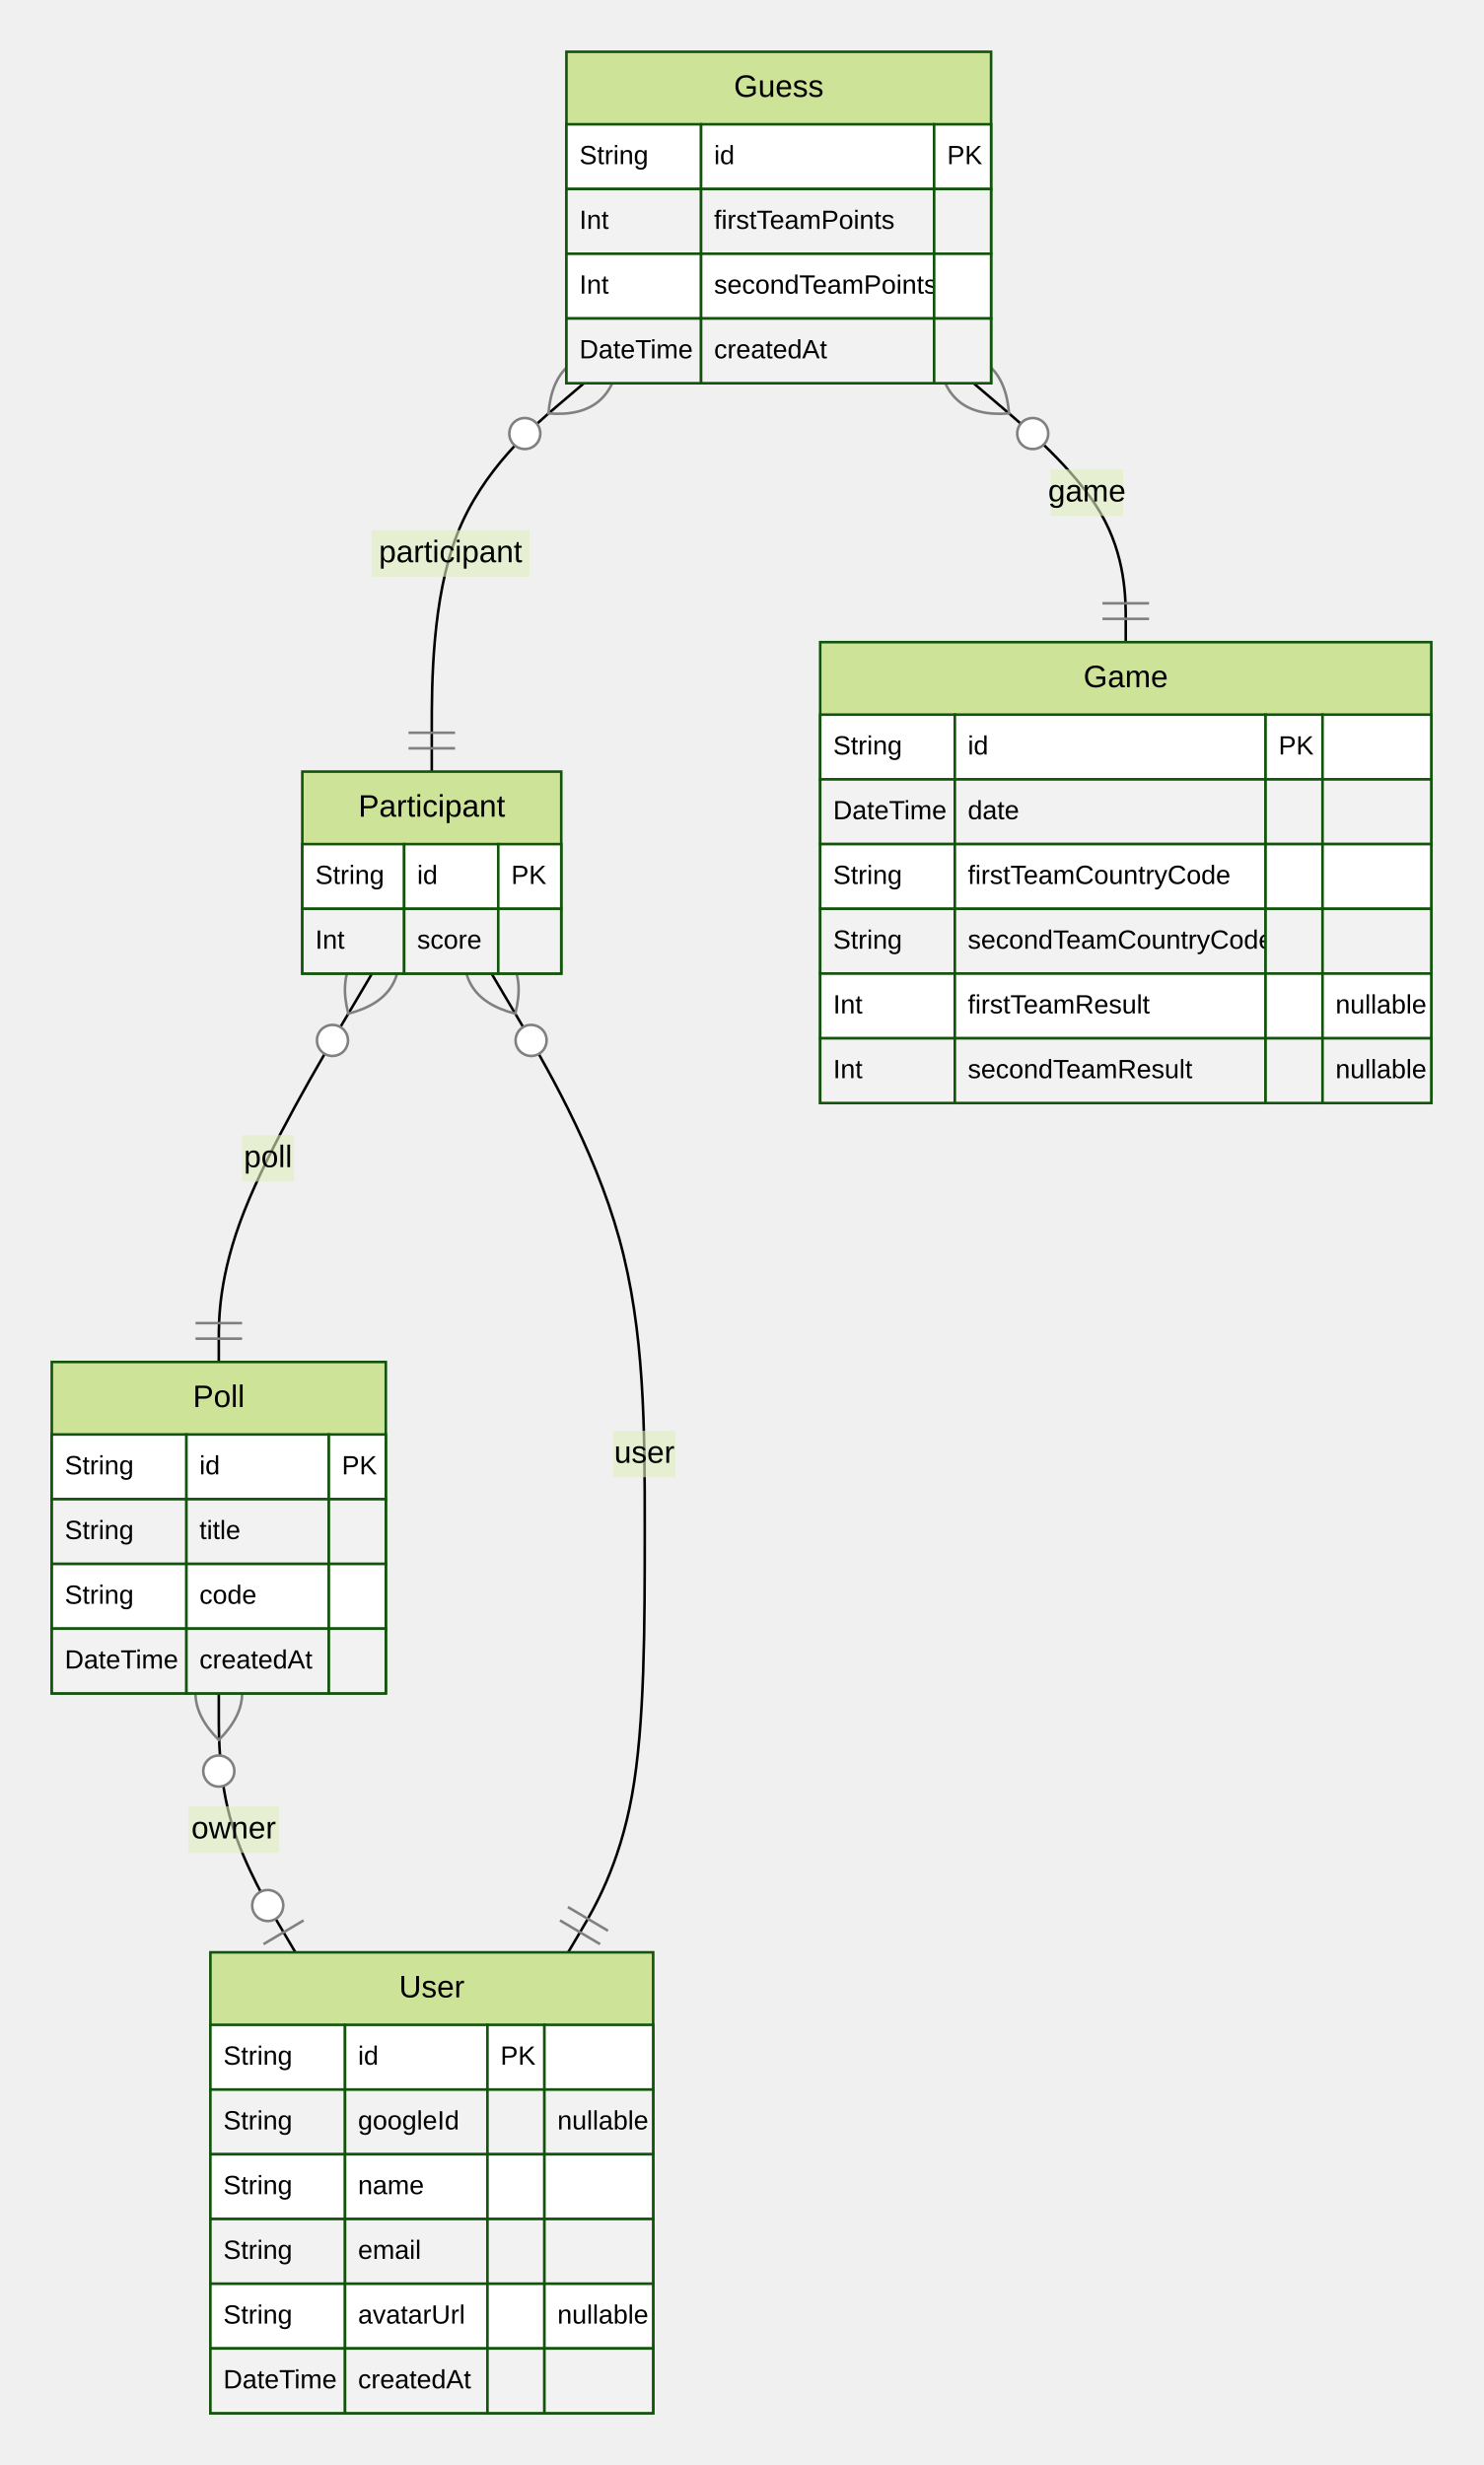
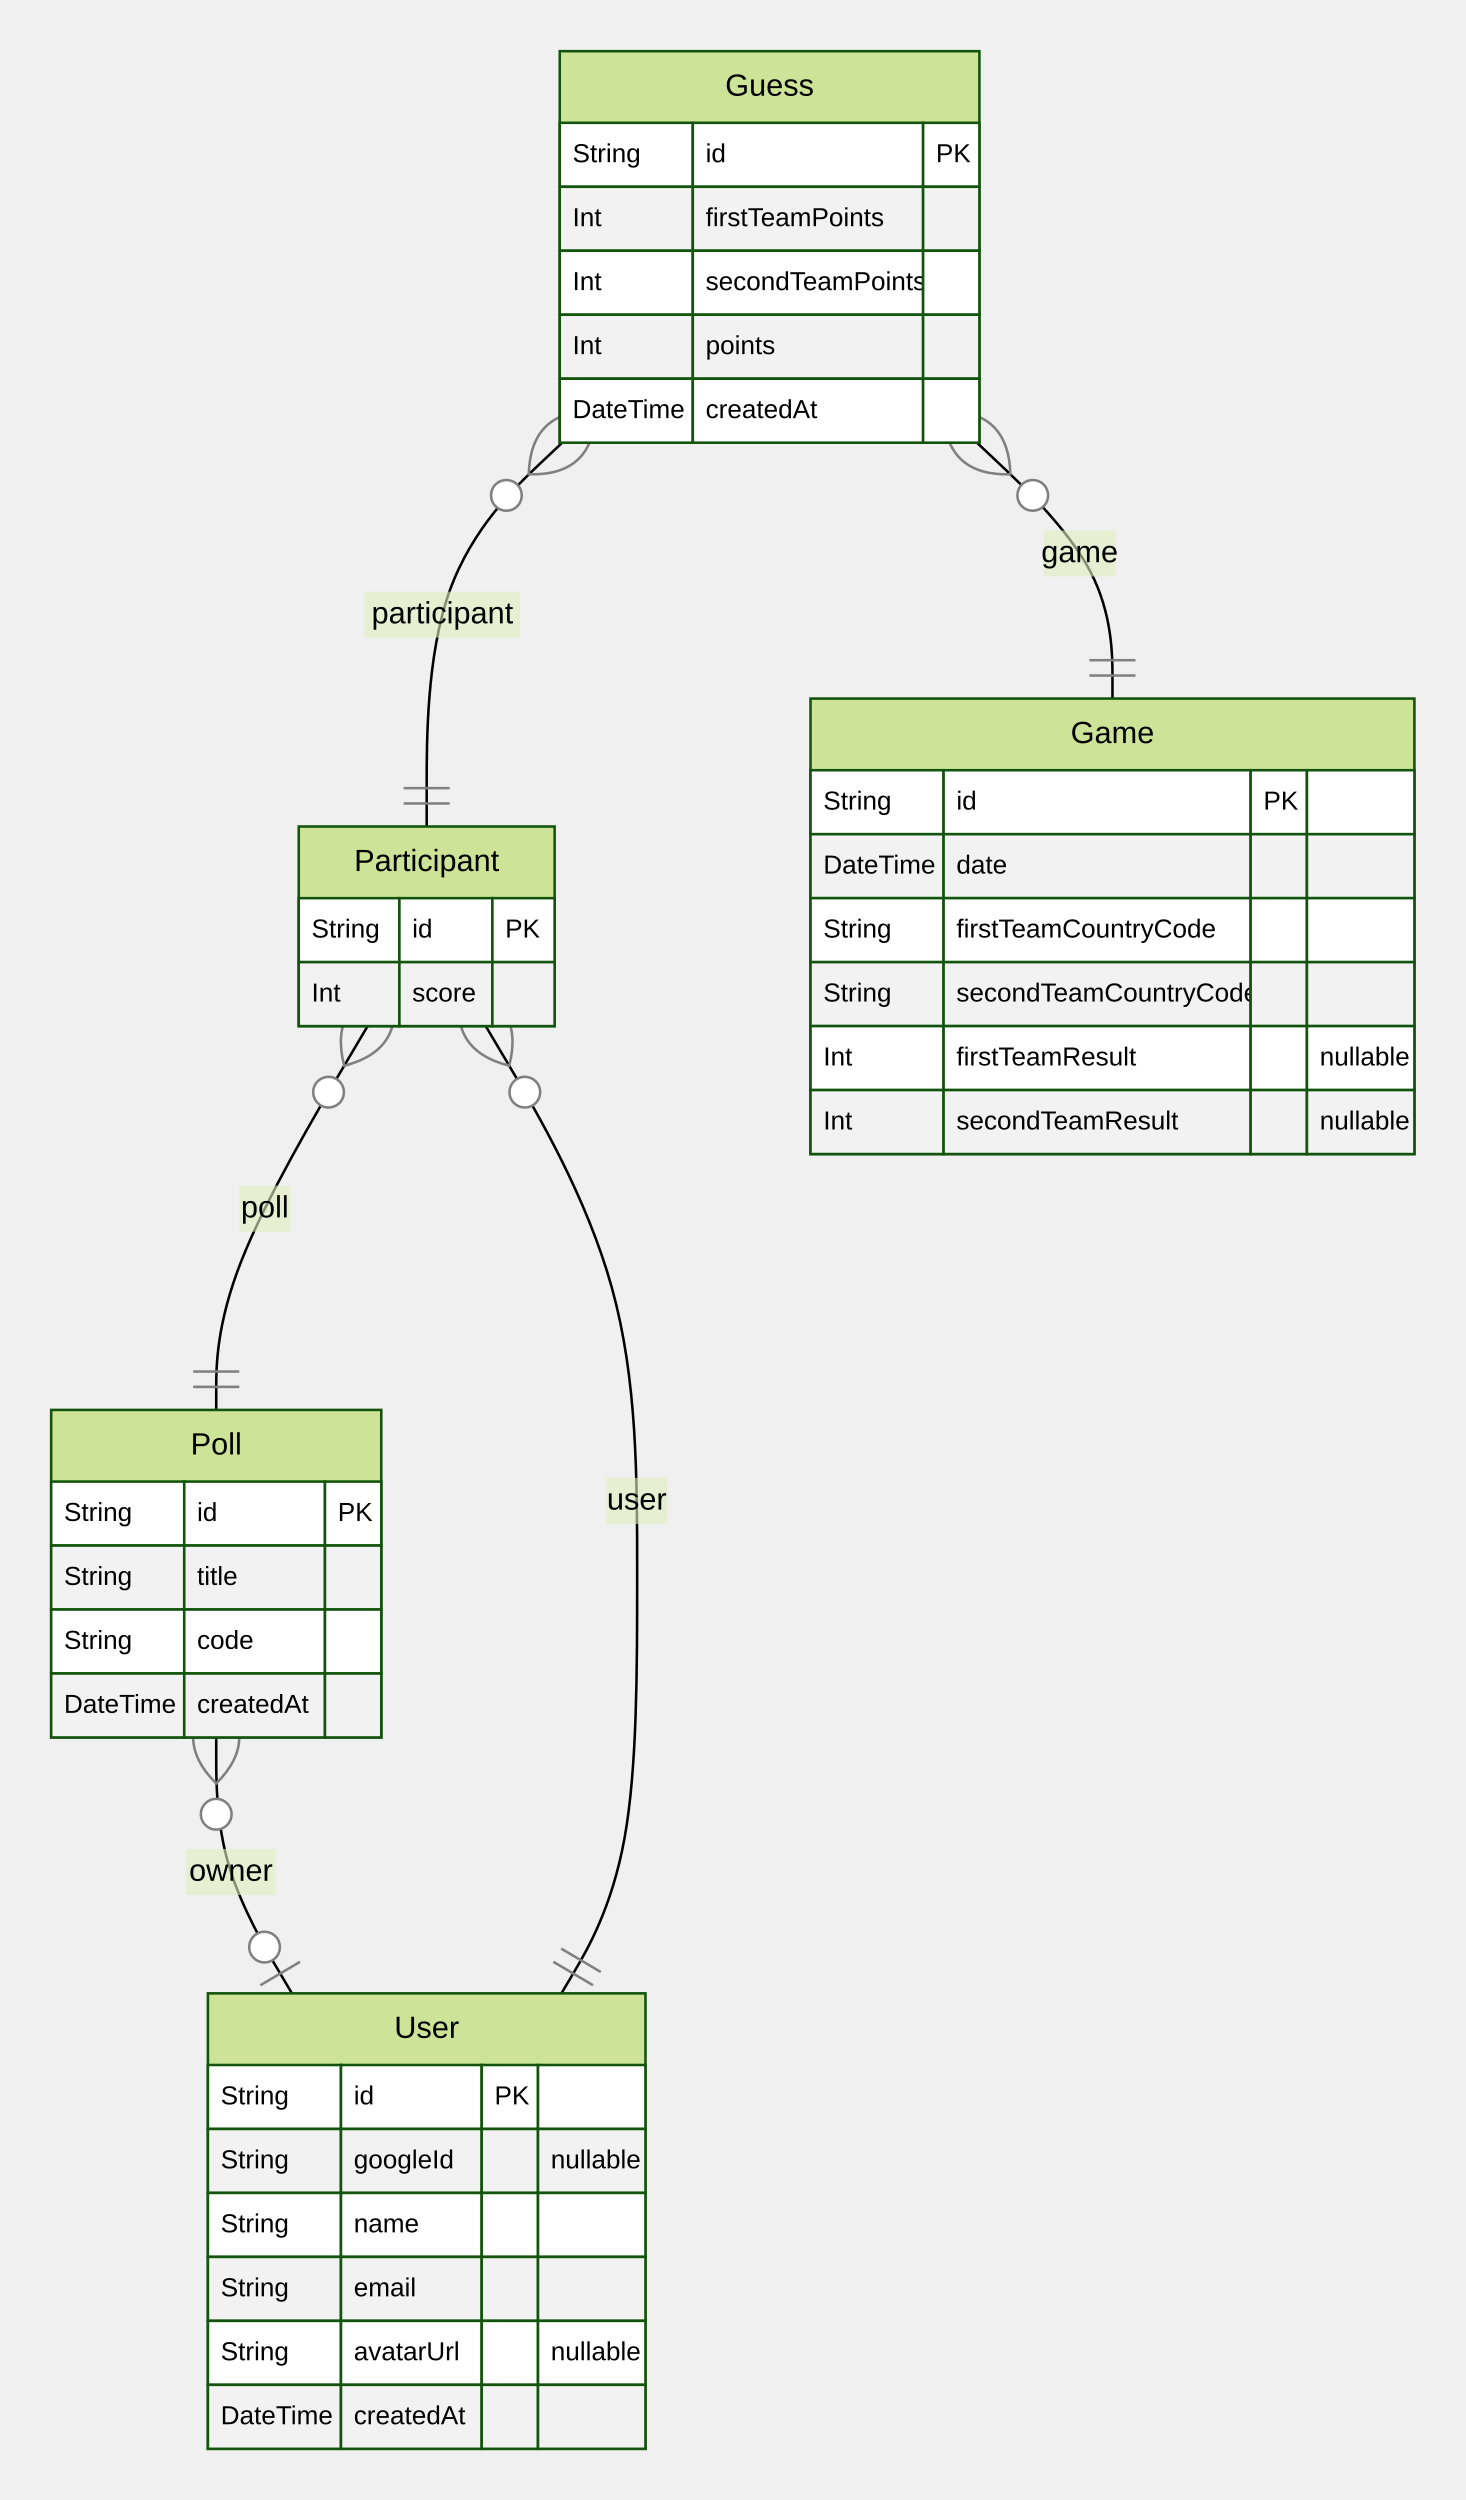
- <svg xmlns="http://www.w3.org/2000/svg" aria-labelledby="chart-title-mermaid-0 chart-desc-mermaid-0" role="img" viewBox="0 0 572.75 952" style="max-width: 572.75px; background-color: white;" width="100%" id="mermaid-0">
+ <svg xmlns="http://www.w3.org/2000/svg" aria-labelledby="chart-title-mermaid-0 chart-desc-mermaid-0" role="img" viewBox="0 0 572.75 977" style="max-width: 572.75px; background-color: white;" width="100%" id="mermaid-0">
  <style>#mermaid-0 {font-family:"trebuchet ms",verdana,arial,sans-serif;font-size:16px;fill:#000000;}#mermaid-0 .error-icon{fill:#552222;}#mermaid-0 .error-text{fill:#552222;stroke:#552222;}#mermaid-0 .edge-thickness-normal{stroke-width:2px;}#mermaid-0 .edge-thickness-thick{stroke-width:3.5px;}#mermaid-0 .edge-pattern-solid{stroke-dasharray:0;}#mermaid-0 .edge-pattern-dashed{stroke-dasharray:3;}#mermaid-0 .edge-pattern-dotted{stroke-dasharray:2;}#mermaid-0 .marker{fill:#000000;stroke:#000000;}#mermaid-0 .marker.cross{stroke:#000000;}#mermaid-0 svg{font-family:"trebuchet ms",verdana,arial,sans-serif;font-size:16px;}#mermaid-0 .entityBox{fill:#cde498;stroke:#13540c;}#mermaid-0 .attributeBoxOdd{fill:#ffffff;stroke:#13540c;}#mermaid-0 .attributeBoxEven{fill:#f2f2f2;stroke:#13540c;}#mermaid-0 .relationshipLabelBox{fill:hsl(78.158, 58.462%, 84.51%);opacity:0.7;background-color:hsl(78.158, 58.462%, 84.51%);}#mermaid-0 .relationshipLabelBox rect{opacity:0.5;}#mermaid-0 .relationshipLine{stroke:#000000;}#mermaid-0 :root{--mermaid-font-family:"trebuchet ms",verdana,arial,sans-serif;}</style>
  <g />
  <defs>
    <marker orient="auto" markerHeight="18" markerWidth="18" refY="9" refX="0" id="ONLY_ONE_START">
      <path d="M9,0 L9,18 M15,0 L15,18" fill="none" stroke="gray" />
    </marker>
  </defs>
  <defs>
    <marker orient="auto" markerHeight="18" markerWidth="18" refY="9" refX="18" id="ONLY_ONE_END">
      <path d="M3,0 L3,18 M9,0 L9,18" fill="none" stroke="gray" />
    </marker>
  </defs>
  <defs>
    <marker orient="auto" markerHeight="18" markerWidth="30" refY="9" refX="0" id="ZERO_OR_ONE_START">
      <circle r="6" cy="9" cx="21" fill="white" stroke="gray" />
      <path d="M9,0 L9,18" fill="none" stroke="gray" />
    </marker>
  </defs>
  <defs>
    <marker orient="auto" markerHeight="18" markerWidth="30" refY="9" refX="30" id="ZERO_OR_ONE_END">
      <circle r="6" cy="9" cx="9" fill="white" stroke="gray" />
      <path d="M21,0 L21,18" fill="none" stroke="gray" />
    </marker>
  </defs>
  <defs>
    <marker orient="auto" markerHeight="36" markerWidth="45" refY="18" refX="18" id="ONE_OR_MORE_START">
      <path d="M0,18 Q 18,0 36,18 Q 18,36 0,18 M42,9 L42,27" fill="none" stroke="gray" />
    </marker>
  </defs>
  <defs>
    <marker orient="auto" markerHeight="36" markerWidth="45" refY="18" refX="27" id="ONE_OR_MORE_END">
      <path d="M3,9 L3,27 M9,18 Q27,0 45,18 Q27,36 9,18" fill="none" stroke="gray" />
    </marker>
  </defs>
  <defs>
    <marker orient="auto" markerHeight="36" markerWidth="57" refY="18" refX="18" id="ZERO_OR_MORE_START">
      <circle r="6" cy="18" cx="48" fill="white" stroke="gray" />
      <path d="M0,18 Q18,0 36,18 Q18,36 0,18" fill="none" stroke="gray" />
    </marker>
  </defs>
  <defs>
    <marker orient="auto" markerHeight="36" markerWidth="57" refY="18" refX="39" id="ZERO_OR_MORE_END">
      <circle r="6" cy="18" cx="9" fill="white" stroke="gray" />
      <path d="M21,18 Q39,0 57,18 Q39,36 21,18" fill="none" stroke="gray" />
    </marker>
  </defs>
-   <path marker-start="url(#ZERO_OR_MORE_START)" marker-end="url(#ZERO_OR_ONE_END)" fill="none" stroke="gray" d="M84.5,654L84.5,662.333C84.5,670.667,84.5,687.333,89.431,704C94.362,720.667,104.224,737.333,109.155,745.667L114.086,754" class="er relationshipLine" />
-   <path marker-start="url(#ZERO_OR_MORE_START)" marker-end="url(#ONLY_ONE_END)" fill="none" stroke="gray" d="M189.827,376L199.689,392.667C209.552,409.333,229.276,442.667,239.138,478.333C249,514,249,552,249,590C249,628,249,666,244.069,693.333C239.138,720.667,229.276,737.333,224.345,745.667L219.414,754" class="er relationshipLine" />
-   <path marker-start="url(#ZERO_OR_MORE_START)" marker-end="url(#ONLY_ONE_END)" fill="none" stroke="gray" d="M143.673,376L133.811,392.667C123.948,409.333,104.224,442.667,94.362,467.667C84.5,492.667,84.5,509.333,84.5,517.667L84.5,526" class="er relationshipLine" />
-   <path marker-start="url(#ZERO_OR_MORE_START)" marker-end="url(#ONLY_ONE_END)" fill="none" stroke="gray" d="M225.522,148L215.727,156.333C205.931,164.667,186.341,181.333,176.545,206.333C166.75,231.333,166.75,264.667,166.75,281.333L166.75,298" class="er relationshipLine" />
-   <path marker-start="url(#ZERO_OR_MORE_START)" marker-end="url(#ONLY_ONE_END)" fill="none" stroke="gray" d="M375.978,148L385.773,156.333C395.569,164.667,415.159,181.333,424.955,198C434.75,214.667,434.75,231.333,434.75,239.667L434.75,248" class="er relationshipLine" />
-   <g transform="translate(20,526 )" id="Poll">
+   <path marker-start="url(#ZERO_OR_MORE_START)" marker-end="url(#ZERO_OR_ONE_END)" fill="none" stroke="gray" d="M84.5,679L84.5,687.333C84.5,695.667,84.5,712.333,89.431,729C94.362,745.667,104.224,762.333,109.155,770.667L114.086,779" class="er relationshipLine" />
+   <path marker-start="url(#ZERO_OR_MORE_START)" marker-end="url(#ONLY_ONE_END)" fill="none" stroke="gray" d="M189.827,401L199.689,417.667C209.552,434.333,229.276,467.667,239.138,503.333C249,539,249,577,249,615C249,653,249,691,244.069,718.333C239.138,745.667,229.276,762.333,224.345,770.667L219.414,779" class="er relationshipLine" />
+   <path marker-start="url(#ZERO_OR_MORE_START)" marker-end="url(#ONLY_ONE_END)" fill="none" stroke="gray" d="M143.673,401L133.811,417.667C123.948,434.333,104.224,467.667,94.362,492.667C84.5,517.667,84.5,534.333,84.5,542.667L84.5,551" class="er relationshipLine" />
+   <path marker-start="url(#ZERO_OR_MORE_START)" marker-end="url(#ONLY_ONE_END)" fill="none" stroke="gray" d="M219.714,173L210.887,181.333C202.06,189.667,184.405,206.333,175.577,231.333C166.75,256.333,166.75,289.667,166.75,306.333L166.75,323" class="er relationshipLine" />
+   <path marker-start="url(#ZERO_OR_MORE_START)" marker-end="url(#ONLY_ONE_END)" fill="none" stroke="gray" d="M381.786,173L390.613,181.333C399.44,189.667,417.095,206.333,425.923,223C434.75,239.667,434.75,256.333,434.75,264.667L434.75,273" class="er relationshipLine" />
+   <g transform="translate(20,551 )" id="Poll">
    <rect height="128" width="129" y="0" x="0" stroke="gray" fill-opacity="100%" fill="honeydew" class="er entityBox" />
    <text transform="translate(64.5,14)" style="font-family: &quot;trebuchet ms&quot;, verdana, arial, sans-serif;; font-size: 12px" text-anchor="middle" dominant-baseline="middle" y="0" x="0" id="entity-Poll" class="er entityLabel">Poll</text>
    <rect height="25" width="52" y="28" x="0" stroke="gray" fill-opacity="100%" fill="honeydew" class="er attributeBoxOdd" />
    <text transform="translate(5,40.5)" style="font-family: &quot;trebuchet ms&quot;, verdana, arial, sans-serif;; font-size: 10.2px" text-anchor="left" dominant-baseline="middle" y="0" x="0" id="entity-Poll-attr-1-type" class="er entityLabel">String</text>
    <rect height="25" width="55" y="28" x="52" stroke="gray" fill-opacity="100%" fill="honeydew" class="er attributeBoxOdd" />
    <text transform="translate(57,40.5)" style="font-family: &quot;trebuchet ms&quot;, verdana, arial, sans-serif;; font-size: 10.2px" text-anchor="left" dominant-baseline="middle" y="0" x="0" id="entity-Poll-attr-1-name" class="er entityLabel">id</text>
    <rect height="25" width="22" y="28" x="107" stroke="gray" fill-opacity="100%" fill="honeydew" class="er attributeBoxOdd" />
    <text transform="translate(112,40.5)" style="font-family: &quot;trebuchet ms&quot;, verdana, arial, sans-serif;; font-size: 10.2px" text-anchor="left" dominant-baseline="middle" y="0" x="0" id="entity-Poll-attr-1-key" class="er entityLabel">PK</text>
    <rect height="25" width="52" y="53" x="0" stroke="gray" fill-opacity="100%" fill="honeydew" class="er attributeBoxEven" />
    <text transform="translate(5,65.5)" style="font-family: &quot;trebuchet ms&quot;, verdana, arial, sans-serif;; font-size: 10.2px" text-anchor="left" dominant-baseline="middle" y="0" x="0" id="entity-Poll-attr-2-type" class="er entityLabel">String</text>
    <rect height="25" width="55" y="53" x="52" stroke="gray" fill-opacity="100%" fill="honeydew" class="er attributeBoxEven" />
    <text transform="translate(57,65.5)" style="font-family: &quot;trebuchet ms&quot;, verdana, arial, sans-serif;; font-size: 10.2px" text-anchor="left" dominant-baseline="middle" y="0" x="0" id="entity-Poll-attr-2-name" class="er entityLabel">title</text>
    <rect height="25" width="22" y="53" x="107" stroke="gray" fill-opacity="100%" fill="honeydew" class="er attributeBoxEven" />
    <text transform="translate(112,65.5)" style="font-family: &quot;trebuchet ms&quot;, verdana, arial, sans-serif;; font-size: 10.2px" text-anchor="left" dominant-baseline="middle" y="0" x="0" id="entity-Poll-attr-2-key" class="er entityLabel" />
    <rect height="25" width="52" y="78" x="0" stroke="gray" fill-opacity="100%" fill="honeydew" class="er attributeBoxOdd" />
    <text transform="translate(5,90.5)" style="font-family: &quot;trebuchet ms&quot;, verdana, arial, sans-serif;; font-size: 10.2px" text-anchor="left" dominant-baseline="middle" y="0" x="0" id="entity-Poll-attr-3-type" class="er entityLabel">String</text>
    <rect height="25" width="55" y="78" x="52" stroke="gray" fill-opacity="100%" fill="honeydew" class="er attributeBoxOdd" />
    <text transform="translate(57,90.5)" style="font-family: &quot;trebuchet ms&quot;, verdana, arial, sans-serif;; font-size: 10.2px" text-anchor="left" dominant-baseline="middle" y="0" x="0" id="entity-Poll-attr-3-name" class="er entityLabel">code</text>
    <rect height="25" width="22" y="78" x="107" stroke="gray" fill-opacity="100%" fill="honeydew" class="er attributeBoxOdd" />
    <text transform="translate(112,90.5)" style="font-family: &quot;trebuchet ms&quot;, verdana, arial, sans-serif;; font-size: 10.2px" text-anchor="left" dominant-baseline="middle" y="0" x="0" id="entity-Poll-attr-3-key" class="er entityLabel" />
    <rect height="25" width="52" y="103" x="0" stroke="gray" fill-opacity="100%" fill="honeydew" class="er attributeBoxEven" />
    <text transform="translate(5,115.5)" style="font-family: &quot;trebuchet ms&quot;, verdana, arial, sans-serif;; font-size: 10.2px" text-anchor="left" dominant-baseline="middle" y="0" x="0" id="entity-Poll-attr-4-type" class="er entityLabel">DateTime</text>
    <rect height="25" width="55" y="103" x="52" stroke="gray" fill-opacity="100%" fill="honeydew" class="er attributeBoxEven" />
    <text transform="translate(57,115.5)" style="font-family: &quot;trebuchet ms&quot;, verdana, arial, sans-serif;; font-size: 10.2px" text-anchor="left" dominant-baseline="middle" y="0" x="0" id="entity-Poll-attr-4-name" class="er entityLabel">createdAt</text>
    <rect height="25" width="22" y="103" x="107" stroke="gray" fill-opacity="100%" fill="honeydew" class="er attributeBoxEven" />
    <text transform="translate(112,115.5)" style="font-family: &quot;trebuchet ms&quot;, verdana, arial, sans-serif;; font-size: 10.2px" text-anchor="left" dominant-baseline="middle" y="0" x="0" id="entity-Poll-attr-4-key" class="er entityLabel" />
  </g>
-   <g transform="translate(116.75,298 )" id="Participant">
+   <g transform="translate(116.75,323 )" id="Participant">
    <rect height="78" width="100" y="0" x="0" stroke="gray" fill-opacity="100%" fill="honeydew" class="er entityBox" />
    <text transform="translate(50,14)" style="font-family: &quot;trebuchet ms&quot;, verdana, arial, sans-serif;; font-size: 12px" text-anchor="middle" dominant-baseline="middle" y="0" x="0" id="entity-Participant" class="er entityLabel">Participant</text>
    <rect height="25" width="39.333" y="28" x="0" stroke="gray" fill-opacity="100%" fill="honeydew" class="er attributeBoxOdd" />
    <text transform="translate(5,40.5)" style="font-family: &quot;trebuchet ms&quot;, verdana, arial, sans-serif;; font-size: 10.2px" text-anchor="left" dominant-baseline="middle" y="0" x="0" id="entity-Participant-attr-1-type" class="er entityLabel">String</text>
    <rect height="25" width="36.333" y="28" x="39.333" stroke="gray" fill-opacity="100%" fill="honeydew" class="er attributeBoxOdd" />
    <text transform="translate(44.33333,40.5)" style="font-family: &quot;trebuchet ms&quot;, verdana, arial, sans-serif;; font-size: 10.2px" text-anchor="left" dominant-baseline="middle" y="0" x="0" id="entity-Participant-attr-1-name" class="er entityLabel">id</text>
    <rect height="25" width="24.333" y="28" x="75.667" stroke="gray" fill-opacity="100%" fill="honeydew" class="er attributeBoxOdd" />
    <text transform="translate(80.66667,40.5)" style="font-family: &quot;trebuchet ms&quot;, verdana, arial, sans-serif;; font-size: 10.2px" text-anchor="left" dominant-baseline="middle" y="0" x="0" id="entity-Participant-attr-1-key" class="er entityLabel">PK</text>
    <rect height="25" width="39.333" y="53" x="0" stroke="gray" fill-opacity="100%" fill="honeydew" class="er attributeBoxEven" />
    <text transform="translate(5,65.5)" style="font-family: &quot;trebuchet ms&quot;, verdana, arial, sans-serif;; font-size: 10.2px" text-anchor="left" dominant-baseline="middle" y="0" x="0" id="entity-Participant-attr-2-type" class="er entityLabel">Int</text>
    <rect height="25" width="36.333" y="53" x="39.333" stroke="gray" fill-opacity="100%" fill="honeydew" class="er attributeBoxEven" />
    <text transform="translate(44.33333,65.5)" style="font-family: &quot;trebuchet ms&quot;, verdana, arial, sans-serif;; font-size: 10.2px" text-anchor="left" dominant-baseline="middle" y="0" x="0" id="entity-Participant-attr-2-name" class="er entityLabel">score</text>
    <rect height="25" width="24.333" y="53" x="75.667" stroke="gray" fill-opacity="100%" fill="honeydew" class="er attributeBoxEven" />
    <text transform="translate(80.66667,65.5)" style="font-family: &quot;trebuchet ms&quot;, verdana, arial, sans-serif;; font-size: 10.2px" text-anchor="left" dominant-baseline="middle" y="0" x="0" id="entity-Participant-attr-2-key" class="er entityLabel" />
  </g>
-   <g transform="translate(81.25,754 )" id="User">
+   <g transform="translate(81.25,779 )" id="User">
    <rect height="178" width="171" y="0" x="0" stroke="gray" fill-opacity="100%" fill="honeydew" class="er entityBox" />
    <text transform="translate(85.5,14)" style="font-family: &quot;trebuchet ms&quot;, verdana, arial, sans-serif;; font-size: 12px" text-anchor="middle" dominant-baseline="middle" y="0" x="0" id="entity-User" class="er entityLabel">User</text>
    <rect height="25" width="52" y="28" x="0" stroke="gray" fill-opacity="100%" fill="honeydew" class="er attributeBoxOdd" />
    <text transform="translate(5,40.5)" style="font-family: &quot;trebuchet ms&quot;, verdana, arial, sans-serif;; font-size: 10.2px" text-anchor="left" dominant-baseline="middle" y="0" x="0" id="entity-User-attr-1-type" class="er entityLabel">String</text>
    <rect height="25" width="55" y="28" x="52" stroke="gray" fill-opacity="100%" fill="honeydew" class="er attributeBoxOdd" />
    <text transform="translate(57,40.5)" style="font-family: &quot;trebuchet ms&quot;, verdana, arial, sans-serif;; font-size: 10.2px" text-anchor="left" dominant-baseline="middle" y="0" x="0" id="entity-User-attr-1-name" class="er entityLabel">id</text>
    <rect height="25" width="22" y="28" x="107" stroke="gray" fill-opacity="100%" fill="honeydew" class="er attributeBoxOdd" />
    <text transform="translate(112,40.5)" style="font-family: &quot;trebuchet ms&quot;, verdana, arial, sans-serif;; font-size: 10.2px" text-anchor="left" dominant-baseline="middle" y="0" x="0" id="entity-User-attr-1-key" class="er entityLabel">PK</text>
    <rect height="25" width="42" y="28" x="129" stroke="gray" fill-opacity="100%" fill="honeydew" class="er attributeBoxOdd" />
    <text transform="translate(134,40.5)" style="font-family: &quot;trebuchet ms&quot;, verdana, arial, sans-serif;; font-size: 10.2px" text-anchor="left" dominant-baseline="middle" y="0" x="0" id="entity-User-attr-1-comment" class="er entityLabel" />
    <rect height="25" width="52" y="53" x="0" stroke="gray" fill-opacity="100%" fill="honeydew" class="er attributeBoxEven" />
    <text transform="translate(5,65.5)" style="font-family: &quot;trebuchet ms&quot;, verdana, arial, sans-serif;; font-size: 10.2px" text-anchor="left" dominant-baseline="middle" y="0" x="0" id="entity-User-attr-2-type" class="er entityLabel">String</text>
    <rect height="25" width="55" y="53" x="52" stroke="gray" fill-opacity="100%" fill="honeydew" class="er attributeBoxEven" />
    <text transform="translate(57,65.5)" style="font-family: &quot;trebuchet ms&quot;, verdana, arial, sans-serif;; font-size: 10.2px" text-anchor="left" dominant-baseline="middle" y="0" x="0" id="entity-User-attr-2-name" class="er entityLabel">googleId</text>
    <rect height="25" width="22" y="53" x="107" stroke="gray" fill-opacity="100%" fill="honeydew" class="er attributeBoxEven" />
    <text transform="translate(112,65.5)" style="font-family: &quot;trebuchet ms&quot;, verdana, arial, sans-serif;; font-size: 10.2px" text-anchor="left" dominant-baseline="middle" y="0" x="0" id="entity-User-attr-2-key" class="er entityLabel" />
    <rect height="25" width="42" y="53" x="129" stroke="gray" fill-opacity="100%" fill="honeydew" class="er attributeBoxEven" />
    <text transform="translate(134,65.5)" style="font-family: &quot;trebuchet ms&quot;, verdana, arial, sans-serif;; font-size: 10.2px" text-anchor="left" dominant-baseline="middle" y="0" x="0" id="entity-User-attr-2-comment" class="er entityLabel">nullable</text>
    <rect height="25" width="52" y="78" x="0" stroke="gray" fill-opacity="100%" fill="honeydew" class="er attributeBoxOdd" />
    <text transform="translate(5,90.5)" style="font-family: &quot;trebuchet ms&quot;, verdana, arial, sans-serif;; font-size: 10.2px" text-anchor="left" dominant-baseline="middle" y="0" x="0" id="entity-User-attr-3-type" class="er entityLabel">String</text>
    <rect height="25" width="55" y="78" x="52" stroke="gray" fill-opacity="100%" fill="honeydew" class="er attributeBoxOdd" />
    <text transform="translate(57,90.5)" style="font-family: &quot;trebuchet ms&quot;, verdana, arial, sans-serif;; font-size: 10.2px" text-anchor="left" dominant-baseline="middle" y="0" x="0" id="entity-User-attr-3-name" class="er entityLabel">name</text>
    <rect height="25" width="22" y="78" x="107" stroke="gray" fill-opacity="100%" fill="honeydew" class="er attributeBoxOdd" />
    <text transform="translate(112,90.5)" style="font-family: &quot;trebuchet ms&quot;, verdana, arial, sans-serif;; font-size: 10.2px" text-anchor="left" dominant-baseline="middle" y="0" x="0" id="entity-User-attr-3-key" class="er entityLabel" />
    <rect height="25" width="42" y="78" x="129" stroke="gray" fill-opacity="100%" fill="honeydew" class="er attributeBoxOdd" />
    <text transform="translate(134,90.5)" style="font-family: &quot;trebuchet ms&quot;, verdana, arial, sans-serif;; font-size: 10.2px" text-anchor="left" dominant-baseline="middle" y="0" x="0" id="entity-User-attr-3-comment" class="er entityLabel" />
    <rect height="25" width="52" y="103" x="0" stroke="gray" fill-opacity="100%" fill="honeydew" class="er attributeBoxEven" />
    <text transform="translate(5,115.5)" style="font-family: &quot;trebuchet ms&quot;, verdana, arial, sans-serif;; font-size: 10.2px" text-anchor="left" dominant-baseline="middle" y="0" x="0" id="entity-User-attr-4-type" class="er entityLabel">String</text>
    <rect height="25" width="55" y="103" x="52" stroke="gray" fill-opacity="100%" fill="honeydew" class="er attributeBoxEven" />
    <text transform="translate(57,115.5)" style="font-family: &quot;trebuchet ms&quot;, verdana, arial, sans-serif;; font-size: 10.2px" text-anchor="left" dominant-baseline="middle" y="0" x="0" id="entity-User-attr-4-name" class="er entityLabel">email</text>
    <rect height="25" width="22" y="103" x="107" stroke="gray" fill-opacity="100%" fill="honeydew" class="er attributeBoxEven" />
    <text transform="translate(112,115.5)" style="font-family: &quot;trebuchet ms&quot;, verdana, arial, sans-serif;; font-size: 10.2px" text-anchor="left" dominant-baseline="middle" y="0" x="0" id="entity-User-attr-4-key" class="er entityLabel" />
    <rect height="25" width="42" y="103" x="129" stroke="gray" fill-opacity="100%" fill="honeydew" class="er attributeBoxEven" />
    <text transform="translate(134,115.5)" style="font-family: &quot;trebuchet ms&quot;, verdana, arial, sans-serif;; font-size: 10.2px" text-anchor="left" dominant-baseline="middle" y="0" x="0" id="entity-User-attr-4-comment" class="er entityLabel" />
    <rect height="25" width="52" y="128" x="0" stroke="gray" fill-opacity="100%" fill="honeydew" class="er attributeBoxOdd" />
    <text transform="translate(5,140.5)" style="font-family: &quot;trebuchet ms&quot;, verdana, arial, sans-serif;; font-size: 10.2px" text-anchor="left" dominant-baseline="middle" y="0" x="0" id="entity-User-attr-5-type" class="er entityLabel">String</text>
    <rect height="25" width="55" y="128" x="52" stroke="gray" fill-opacity="100%" fill="honeydew" class="er attributeBoxOdd" />
    <text transform="translate(57,140.5)" style="font-family: &quot;trebuchet ms&quot;, verdana, arial, sans-serif;; font-size: 10.2px" text-anchor="left" dominant-baseline="middle" y="0" x="0" id="entity-User-attr-5-name" class="er entityLabel">avatarUrl</text>
    <rect height="25" width="22" y="128" x="107" stroke="gray" fill-opacity="100%" fill="honeydew" class="er attributeBoxOdd" />
    <text transform="translate(112,140.5)" style="font-family: &quot;trebuchet ms&quot;, verdana, arial, sans-serif;; font-size: 10.2px" text-anchor="left" dominant-baseline="middle" y="0" x="0" id="entity-User-attr-5-key" class="er entityLabel" />
    <rect height="25" width="42" y="128" x="129" stroke="gray" fill-opacity="100%" fill="honeydew" class="er attributeBoxOdd" />
    <text transform="translate(134,140.5)" style="font-family: &quot;trebuchet ms&quot;, verdana, arial, sans-serif;; font-size: 10.2px" text-anchor="left" dominant-baseline="middle" y="0" x="0" id="entity-User-attr-5-comment" class="er entityLabel">nullable</text>
    <rect height="25" width="52" y="153" x="0" stroke="gray" fill-opacity="100%" fill="honeydew" class="er attributeBoxEven" />
    <text transform="translate(5,165.5)" style="font-family: &quot;trebuchet ms&quot;, verdana, arial, sans-serif;; font-size: 10.2px" text-anchor="left" dominant-baseline="middle" y="0" x="0" id="entity-User-attr-6-type" class="er entityLabel">DateTime</text>
    <rect height="25" width="55" y="153" x="52" stroke="gray" fill-opacity="100%" fill="honeydew" class="er attributeBoxEven" />
    <text transform="translate(57,165.5)" style="font-family: &quot;trebuchet ms&quot;, verdana, arial, sans-serif;; font-size: 10.2px" text-anchor="left" dominant-baseline="middle" y="0" x="0" id="entity-User-attr-6-name" class="er entityLabel">createdAt</text>
    <rect height="25" width="22" y="153" x="107" stroke="gray" fill-opacity="100%" fill="honeydew" class="er attributeBoxEven" />
    <text transform="translate(112,165.5)" style="font-family: &quot;trebuchet ms&quot;, verdana, arial, sans-serif;; font-size: 10.2px" text-anchor="left" dominant-baseline="middle" y="0" x="0" id="entity-User-attr-6-key" class="er entityLabel" />
    <rect height="25" width="42" y="153" x="129" stroke="gray" fill-opacity="100%" fill="honeydew" class="er attributeBoxEven" />
    <text transform="translate(134,165.5)" style="font-family: &quot;trebuchet ms&quot;, verdana, arial, sans-serif;; font-size: 10.2px" text-anchor="left" dominant-baseline="middle" y="0" x="0" id="entity-User-attr-6-comment" class="er entityLabel" />
  </g>
-   <g transform="translate(316.75,248 )" id="Game">
+   <g transform="translate(316.75,273 )" id="Game">
    <rect height="178" width="236" y="0" x="0" stroke="gray" fill-opacity="100%" fill="honeydew" class="er entityBox" />
    <text transform="translate(118,14)" style="font-family: &quot;trebuchet ms&quot;, verdana, arial, sans-serif;; font-size: 12px" text-anchor="middle" dominant-baseline="middle" y="0" x="0" id="entity-Game" class="er entityLabel">Game</text>
    <rect height="25" width="52" y="28" x="0" stroke="gray" fill-opacity="100%" fill="honeydew" class="er attributeBoxOdd" />
    <text transform="translate(5,40.5)" style="font-family: &quot;trebuchet ms&quot;, verdana, arial, sans-serif;; font-size: 10.2px" text-anchor="left" dominant-baseline="middle" y="0" x="0" id="entity-Game-attr-1-type" class="er entityLabel">String</text>
    <rect height="25" width="120" y="28" x="52" stroke="gray" fill-opacity="100%" fill="honeydew" class="er attributeBoxOdd" />
    <text transform="translate(57,40.5)" style="font-family: &quot;trebuchet ms&quot;, verdana, arial, sans-serif;; font-size: 10.2px" text-anchor="left" dominant-baseline="middle" y="0" x="0" id="entity-Game-attr-1-name" class="er entityLabel">id</text>
    <rect height="25" width="22" y="28" x="172" stroke="gray" fill-opacity="100%" fill="honeydew" class="er attributeBoxOdd" />
    <text transform="translate(177,40.5)" style="font-family: &quot;trebuchet ms&quot;, verdana, arial, sans-serif;; font-size: 10.2px" text-anchor="left" dominant-baseline="middle" y="0" x="0" id="entity-Game-attr-1-key" class="er entityLabel">PK</text>
    <rect height="25" width="42" y="28" x="194" stroke="gray" fill-opacity="100%" fill="honeydew" class="er attributeBoxOdd" />
    <text transform="translate(199,40.5)" style="font-family: &quot;trebuchet ms&quot;, verdana, arial, sans-serif;; font-size: 10.2px" text-anchor="left" dominant-baseline="middle" y="0" x="0" id="entity-Game-attr-1-comment" class="er entityLabel" />
    <rect height="25" width="52" y="53" x="0" stroke="gray" fill-opacity="100%" fill="honeydew" class="er attributeBoxEven" />
    <text transform="translate(5,65.5)" style="font-family: &quot;trebuchet ms&quot;, verdana, arial, sans-serif;; font-size: 10.2px" text-anchor="left" dominant-baseline="middle" y="0" x="0" id="entity-Game-attr-2-type" class="er entityLabel">DateTime</text>
    <rect height="25" width="120" y="53" x="52" stroke="gray" fill-opacity="100%" fill="honeydew" class="er attributeBoxEven" />
    <text transform="translate(57,65.5)" style="font-family: &quot;trebuchet ms&quot;, verdana, arial, sans-serif;; font-size: 10.2px" text-anchor="left" dominant-baseline="middle" y="0" x="0" id="entity-Game-attr-2-name" class="er entityLabel">date</text>
    <rect height="25" width="22" y="53" x="172" stroke="gray" fill-opacity="100%" fill="honeydew" class="er attributeBoxEven" />
    <text transform="translate(177,65.5)" style="font-family: &quot;trebuchet ms&quot;, verdana, arial, sans-serif;; font-size: 10.2px" text-anchor="left" dominant-baseline="middle" y="0" x="0" id="entity-Game-attr-2-key" class="er entityLabel" />
    <rect height="25" width="42" y="53" x="194" stroke="gray" fill-opacity="100%" fill="honeydew" class="er attributeBoxEven" />
    <text transform="translate(199,65.5)" style="font-family: &quot;trebuchet ms&quot;, verdana, arial, sans-serif;; font-size: 10.2px" text-anchor="left" dominant-baseline="middle" y="0" x="0" id="entity-Game-attr-2-comment" class="er entityLabel" />
    <rect height="25" width="52" y="78" x="0" stroke="gray" fill-opacity="100%" fill="honeydew" class="er attributeBoxOdd" />
    <text transform="translate(5,90.5)" style="font-family: &quot;trebuchet ms&quot;, verdana, arial, sans-serif;; font-size: 10.2px" text-anchor="left" dominant-baseline="middle" y="0" x="0" id="entity-Game-attr-3-type" class="er entityLabel">String</text>
    <rect height="25" width="120" y="78" x="52" stroke="gray" fill-opacity="100%" fill="honeydew" class="er attributeBoxOdd" />
    <text transform="translate(57,90.5)" style="font-family: &quot;trebuchet ms&quot;, verdana, arial, sans-serif;; font-size: 10.2px" text-anchor="left" dominant-baseline="middle" y="0" x="0" id="entity-Game-attr-3-name" class="er entityLabel">firstTeamCountryCode</text>
    <rect height="25" width="22" y="78" x="172" stroke="gray" fill-opacity="100%" fill="honeydew" class="er attributeBoxOdd" />
    <text transform="translate(177,90.5)" style="font-family: &quot;trebuchet ms&quot;, verdana, arial, sans-serif;; font-size: 10.2px" text-anchor="left" dominant-baseline="middle" y="0" x="0" id="entity-Game-attr-3-key" class="er entityLabel" />
    <rect height="25" width="42" y="78" x="194" stroke="gray" fill-opacity="100%" fill="honeydew" class="er attributeBoxOdd" />
    <text transform="translate(199,90.5)" style="font-family: &quot;trebuchet ms&quot;, verdana, arial, sans-serif;; font-size: 10.2px" text-anchor="left" dominant-baseline="middle" y="0" x="0" id="entity-Game-attr-3-comment" class="er entityLabel" />
    <rect height="25" width="52" y="103" x="0" stroke="gray" fill-opacity="100%" fill="honeydew" class="er attributeBoxEven" />
    <text transform="translate(5,115.5)" style="font-family: &quot;trebuchet ms&quot;, verdana, arial, sans-serif;; font-size: 10.2px" text-anchor="left" dominant-baseline="middle" y="0" x="0" id="entity-Game-attr-4-type" class="er entityLabel">String</text>
    <rect height="25" width="120" y="103" x="52" stroke="gray" fill-opacity="100%" fill="honeydew" class="er attributeBoxEven" />
    <text transform="translate(57,115.5)" style="font-family: &quot;trebuchet ms&quot;, verdana, arial, sans-serif;; font-size: 10.2px" text-anchor="left" dominant-baseline="middle" y="0" x="0" id="entity-Game-attr-4-name" class="er entityLabel">secondTeamCountryCode</text>
    <rect height="25" width="22" y="103" x="172" stroke="gray" fill-opacity="100%" fill="honeydew" class="er attributeBoxEven" />
    <text transform="translate(177,115.5)" style="font-family: &quot;trebuchet ms&quot;, verdana, arial, sans-serif;; font-size: 10.2px" text-anchor="left" dominant-baseline="middle" y="0" x="0" id="entity-Game-attr-4-key" class="er entityLabel" />
    <rect height="25" width="42" y="103" x="194" stroke="gray" fill-opacity="100%" fill="honeydew" class="er attributeBoxEven" />
    <text transform="translate(199,115.5)" style="font-family: &quot;trebuchet ms&quot;, verdana, arial, sans-serif;; font-size: 10.2px" text-anchor="left" dominant-baseline="middle" y="0" x="0" id="entity-Game-attr-4-comment" class="er entityLabel" />
    <rect height="25" width="52" y="128" x="0" stroke="gray" fill-opacity="100%" fill="honeydew" class="er attributeBoxOdd" />
    <text transform="translate(5,140.5)" style="font-family: &quot;trebuchet ms&quot;, verdana, arial, sans-serif;; font-size: 10.2px" text-anchor="left" dominant-baseline="middle" y="0" x="0" id="entity-Game-attr-5-type" class="er entityLabel">Int</text>
    <rect height="25" width="120" y="128" x="52" stroke="gray" fill-opacity="100%" fill="honeydew" class="er attributeBoxOdd" />
    <text transform="translate(57,140.5)" style="font-family: &quot;trebuchet ms&quot;, verdana, arial, sans-serif;; font-size: 10.2px" text-anchor="left" dominant-baseline="middle" y="0" x="0" id="entity-Game-attr-5-name" class="er entityLabel">firstTeamResult</text>
    <rect height="25" width="22" y="128" x="172" stroke="gray" fill-opacity="100%" fill="honeydew" class="er attributeBoxOdd" />
    <text transform="translate(177,140.5)" style="font-family: &quot;trebuchet ms&quot;, verdana, arial, sans-serif;; font-size: 10.2px" text-anchor="left" dominant-baseline="middle" y="0" x="0" id="entity-Game-attr-5-key" class="er entityLabel" />
    <rect height="25" width="42" y="128" x="194" stroke="gray" fill-opacity="100%" fill="honeydew" class="er attributeBoxOdd" />
    <text transform="translate(199,140.5)" style="font-family: &quot;trebuchet ms&quot;, verdana, arial, sans-serif;; font-size: 10.2px" text-anchor="left" dominant-baseline="middle" y="0" x="0" id="entity-Game-attr-5-comment" class="er entityLabel">nullable</text>
    <rect height="25" width="52" y="153" x="0" stroke="gray" fill-opacity="100%" fill="honeydew" class="er attributeBoxEven" />
    <text transform="translate(5,165.5)" style="font-family: &quot;trebuchet ms&quot;, verdana, arial, sans-serif;; font-size: 10.2px" text-anchor="left" dominant-baseline="middle" y="0" x="0" id="entity-Game-attr-6-type" class="er entityLabel">Int</text>
    <rect height="25" width="120" y="153" x="52" stroke="gray" fill-opacity="100%" fill="honeydew" class="er attributeBoxEven" />
    <text transform="translate(57,165.5)" style="font-family: &quot;trebuchet ms&quot;, verdana, arial, sans-serif;; font-size: 10.2px" text-anchor="left" dominant-baseline="middle" y="0" x="0" id="entity-Game-attr-6-name" class="er entityLabel">secondTeamResult</text>
    <rect height="25" width="22" y="153" x="172" stroke="gray" fill-opacity="100%" fill="honeydew" class="er attributeBoxEven" />
    <text transform="translate(177,165.5)" style="font-family: &quot;trebuchet ms&quot;, verdana, arial, sans-serif;; font-size: 10.2px" text-anchor="left" dominant-baseline="middle" y="0" x="0" id="entity-Game-attr-6-key" class="er entityLabel" />
    <rect height="25" width="42" y="153" x="194" stroke="gray" fill-opacity="100%" fill="honeydew" class="er attributeBoxEven" />
    <text transform="translate(199,165.5)" style="font-family: &quot;trebuchet ms&quot;, verdana, arial, sans-serif;; font-size: 10.2px" text-anchor="left" dominant-baseline="middle" y="0" x="0" id="entity-Game-attr-6-comment" class="er entityLabel">nullable</text>
  </g>
  <g transform="translate(218.75,20 )" id="Guess">
-     <rect height="128" width="164" y="0" x="0" stroke="gray" fill-opacity="100%" fill="honeydew" class="er entityBox" />
+     <rect height="153" width="164" y="0" x="0" stroke="gray" fill-opacity="100%" fill="honeydew" class="er entityBox" />
    <text transform="translate(82,14)" style="font-family: &quot;trebuchet ms&quot;, verdana, arial, sans-serif;; font-size: 12px" text-anchor="middle" dominant-baseline="middle" y="0" x="0" id="entity-Guess" class="er entityLabel">Guess</text>
    <rect height="25" width="52" y="28" x="0" stroke="gray" fill-opacity="100%" fill="honeydew" class="er attributeBoxOdd" />
    <text transform="translate(5,40.5)" style="font-family: &quot;trebuchet ms&quot;, verdana, arial, sans-serif;; font-size: 10.2px" text-anchor="left" dominant-baseline="middle" y="0" x="0" id="entity-Guess-attr-1-type" class="er entityLabel">String</text>
    <rect height="25" width="90" y="28" x="52" stroke="gray" fill-opacity="100%" fill="honeydew" class="er attributeBoxOdd" />
    <text transform="translate(57,40.5)" style="font-family: &quot;trebuchet ms&quot;, verdana, arial, sans-serif;; font-size: 10.2px" text-anchor="left" dominant-baseline="middle" y="0" x="0" id="entity-Guess-attr-1-name" class="er entityLabel">id</text>
    <rect height="25" width="22" y="28" x="142" stroke="gray" fill-opacity="100%" fill="honeydew" class="er attributeBoxOdd" />
    <text transform="translate(147,40.5)" style="font-family: &quot;trebuchet ms&quot;, verdana, arial, sans-serif;; font-size: 10.2px" text-anchor="left" dominant-baseline="middle" y="0" x="0" id="entity-Guess-attr-1-key" class="er entityLabel">PK</text>
    <rect height="25" width="52" y="53" x="0" stroke="gray" fill-opacity="100%" fill="honeydew" class="er attributeBoxEven" />
    <text transform="translate(5,65.5)" style="font-family: &quot;trebuchet ms&quot;, verdana, arial, sans-serif;; font-size: 10.2px" text-anchor="left" dominant-baseline="middle" y="0" x="0" id="entity-Guess-attr-2-type" class="er entityLabel">Int</text>
    <rect height="25" width="90" y="53" x="52" stroke="gray" fill-opacity="100%" fill="honeydew" class="er attributeBoxEven" />
    <text transform="translate(57,65.5)" style="font-family: &quot;trebuchet ms&quot;, verdana, arial, sans-serif;; font-size: 10.2px" text-anchor="left" dominant-baseline="middle" y="0" x="0" id="entity-Guess-attr-2-name" class="er entityLabel">firstTeamPoints</text>
    <rect height="25" width="22" y="53" x="142" stroke="gray" fill-opacity="100%" fill="honeydew" class="er attributeBoxEven" />
    <text transform="translate(147,65.5)" style="font-family: &quot;trebuchet ms&quot;, verdana, arial, sans-serif;; font-size: 10.2px" text-anchor="left" dominant-baseline="middle" y="0" x="0" id="entity-Guess-attr-2-key" class="er entityLabel" />
    <rect height="25" width="52" y="78" x="0" stroke="gray" fill-opacity="100%" fill="honeydew" class="er attributeBoxOdd" />
    <text transform="translate(5,90.5)" style="font-family: &quot;trebuchet ms&quot;, verdana, arial, sans-serif;; font-size: 10.2px" text-anchor="left" dominant-baseline="middle" y="0" x="0" id="entity-Guess-attr-3-type" class="er entityLabel">Int</text>
    <rect height="25" width="90" y="78" x="52" stroke="gray" fill-opacity="100%" fill="honeydew" class="er attributeBoxOdd" />
    <text transform="translate(57,90.5)" style="font-family: &quot;trebuchet ms&quot;, verdana, arial, sans-serif;; font-size: 10.2px" text-anchor="left" dominant-baseline="middle" y="0" x="0" id="entity-Guess-attr-3-name" class="er entityLabel">secondTeamPoints</text>
    <rect height="25" width="22" y="78" x="142" stroke="gray" fill-opacity="100%" fill="honeydew" class="er attributeBoxOdd" />
    <text transform="translate(147,90.5)" style="font-family: &quot;trebuchet ms&quot;, verdana, arial, sans-serif;; font-size: 10.2px" text-anchor="left" dominant-baseline="middle" y="0" x="0" id="entity-Guess-attr-3-key" class="er entityLabel" />
    <rect height="25" width="52" y="103" x="0" stroke="gray" fill-opacity="100%" fill="honeydew" class="er attributeBoxEven" />
-     <text transform="translate(5,115.5)" style="font-family: &quot;trebuchet ms&quot;, verdana, arial, sans-serif;; font-size: 10.2px" text-anchor="left" dominant-baseline="middle" y="0" x="0" id="entity-Guess-attr-4-type" class="er entityLabel">DateTime</text>
+     <text transform="translate(5,115.5)" style="font-family: &quot;trebuchet ms&quot;, verdana, arial, sans-serif;; font-size: 10.2px" text-anchor="left" dominant-baseline="middle" y="0" x="0" id="entity-Guess-attr-4-type" class="er entityLabel">Int</text>
    <rect height="25" width="90" y="103" x="52" stroke="gray" fill-opacity="100%" fill="honeydew" class="er attributeBoxEven" />
-     <text transform="translate(57,115.5)" style="font-family: &quot;trebuchet ms&quot;, verdana, arial, sans-serif;; font-size: 10.2px" text-anchor="left" dominant-baseline="middle" y="0" x="0" id="entity-Guess-attr-4-name" class="er entityLabel">createdAt</text>
+     <text transform="translate(57,115.5)" style="font-family: &quot;trebuchet ms&quot;, verdana, arial, sans-serif;; font-size: 10.2px" text-anchor="left" dominant-baseline="middle" y="0" x="0" id="entity-Guess-attr-4-name" class="er entityLabel">points</text>
    <rect height="25" width="22" y="103" x="142" stroke="gray" fill-opacity="100%" fill="honeydew" class="er attributeBoxEven" />
    <text transform="translate(147,115.5)" style="font-family: &quot;trebuchet ms&quot;, verdana, arial, sans-serif;; font-size: 10.2px" text-anchor="left" dominant-baseline="middle" y="0" x="0" id="entity-Guess-attr-4-key" class="er entityLabel" />
-   </g>
-   <rect fill-opacity="85%" fill="white" height="18" width="35" y="697.605" x="72.741" class="er relationshipLabelBox" />
-   <text style="font-family: &quot;trebuchet ms&quot;, verdana, arial, sans-serif;; font-size: 12px" dominant-baseline="middle" text-anchor="middle" y="706.605" x="90.241" id="rel1" class="er relationshipLabel">owner</text>
-   <rect fill-opacity="85%" fill="white" height="18" width="24" y="552.546" x="236.846" class="er relationshipLabelBox" />
-   <text style="font-family: &quot;trebuchet ms&quot;, verdana, arial, sans-serif;; font-size: 12px" dominant-baseline="middle" text-anchor="middle" y="561.546" x="248.846" id="rel2" class="er relationshipLabel">user</text>
-   <rect fill-opacity="85%" fill="white" height="18" width="20" y="438.354" x="93.493" class="er relationshipLabelBox" />
-   <text style="font-family: &quot;trebuchet ms&quot;, verdana, arial, sans-serif;; font-size: 12px" dominant-baseline="middle" text-anchor="middle" y="447.354" x="103.493" id="rel3" class="er relationshipLabel">poll</text>
-   <rect fill-opacity="85%" fill="white" height="18" width="61" y="204.73" x="143.49" class="er relationshipLabelBox" />
-   <text style="font-family: &quot;trebuchet ms&quot;, verdana, arial, sans-serif;; font-size: 12px" dominant-baseline="middle" text-anchor="middle" y="213.73" x="173.99" id="rel4" class="er relationshipLabel">participant</text>
-   <rect fill-opacity="85%" fill="white" height="18" width="28" y="181.281" x="405.767" class="er relationshipLabelBox" />
-   <text style="font-family: &quot;trebuchet ms&quot;, verdana, arial, sans-serif;; font-size: 12px" dominant-baseline="middle" text-anchor="middle" y="190.281" x="419.767" id="rel5" class="er relationshipLabel">game</text>
+     <rect height="25" width="52" y="128" x="0" stroke="gray" fill-opacity="100%" fill="honeydew" class="er attributeBoxOdd" />
+     <text transform="translate(5,140.5)" style="font-family: &quot;trebuchet ms&quot;, verdana, arial, sans-serif;; font-size: 10.2px" text-anchor="left" dominant-baseline="middle" y="0" x="0" id="entity-Guess-attr-5-type" class="er entityLabel">DateTime</text>
+     <rect height="25" width="90" y="128" x="52" stroke="gray" fill-opacity="100%" fill="honeydew" class="er attributeBoxOdd" />
+     <text transform="translate(57,140.5)" style="font-family: &quot;trebuchet ms&quot;, verdana, arial, sans-serif;; font-size: 10.2px" text-anchor="left" dominant-baseline="middle" y="0" x="0" id="entity-Guess-attr-5-name" class="er entityLabel">createdAt</text>
+     <rect height="25" width="22" y="128" x="142" stroke="gray" fill-opacity="100%" fill="honeydew" class="er attributeBoxOdd" />
+     <text transform="translate(147,140.5)" style="font-family: &quot;trebuchet ms&quot;, verdana, arial, sans-serif;; font-size: 10.2px" text-anchor="left" dominant-baseline="middle" y="0" x="0" id="entity-Guess-attr-5-key" class="er entityLabel" />
+   </g>
+   <rect fill-opacity="85%" fill="white" height="18" width="35" y="722.605" x="72.741" class="er relationshipLabelBox" />
+   <text style="font-family: &quot;trebuchet ms&quot;, verdana, arial, sans-serif;; font-size: 12px" dominant-baseline="middle" text-anchor="middle" y="731.605" x="90.241" id="rel1" class="er relationshipLabel">owner</text>
+   <rect fill-opacity="85%" fill="white" height="18" width="24" y="577.546" x="236.846" class="er relationshipLabelBox" />
+   <text style="font-family: &quot;trebuchet ms&quot;, verdana, arial, sans-serif;; font-size: 12px" dominant-baseline="middle" text-anchor="middle" y="586.546" x="248.846" id="rel2" class="er relationshipLabel">user</text>
+   <rect fill-opacity="85%" fill="white" height="18" width="20" y="463.354" x="93.493" class="er relationshipLabelBox" />
+   <text style="font-family: &quot;trebuchet ms&quot;, verdana, arial, sans-serif;; font-size: 12px" dominant-baseline="middle" text-anchor="middle" y="472.354" x="103.493" id="rel3" class="er relationshipLabel">poll</text>
+   <rect fill-opacity="85%" fill="white" height="18" width="61" y="231.208" x="142.38" class="er relationshipLabelBox" />
+   <text style="font-family: &quot;trebuchet ms&quot;, verdana, arial, sans-serif;; font-size: 12px" dominant-baseline="middle" text-anchor="middle" y="240.208" x="172.88" id="rel4" class="er relationshipLabel">participant</text>
+   <rect fill-opacity="85%" fill="white" height="18" width="28" y="207.303" x="407.93" class="er relationshipLabelBox" />
+   <text style="font-family: &quot;trebuchet ms&quot;, verdana, arial, sans-serif;; font-size: 12px" dominant-baseline="middle" text-anchor="middle" y="216.303" x="421.93" id="rel5" class="er relationshipLabel">game</text>
</svg>
